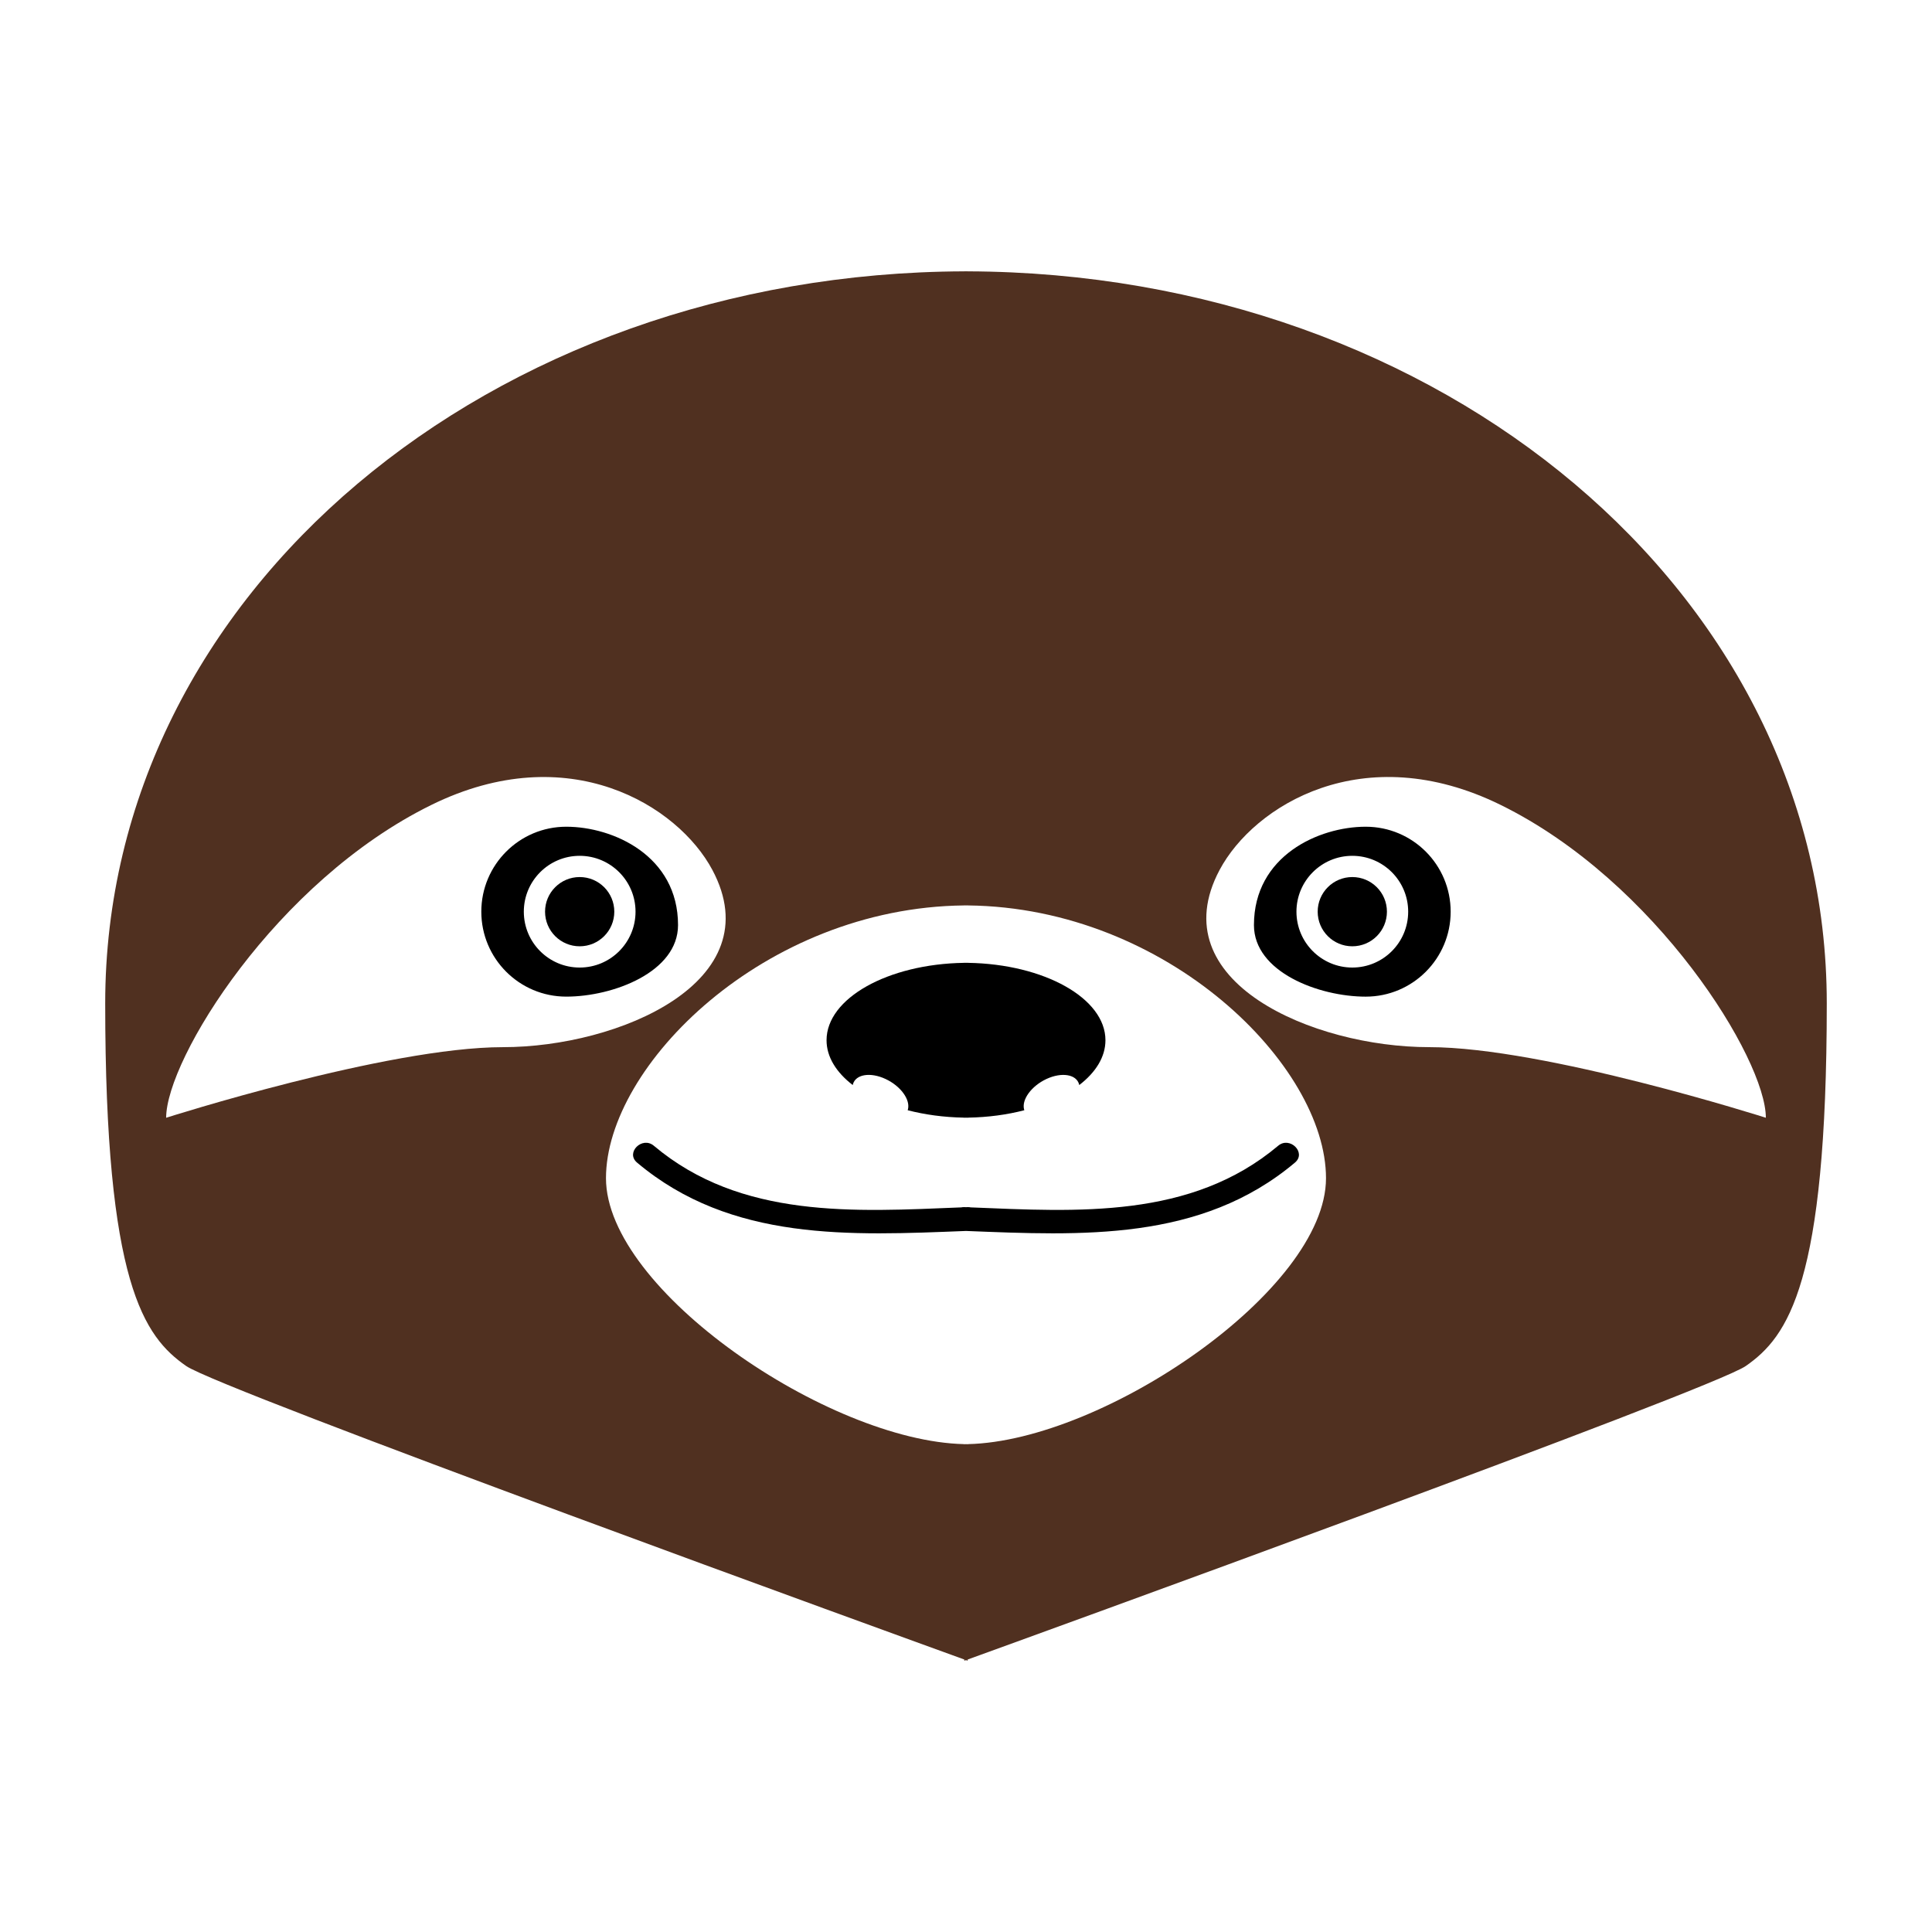
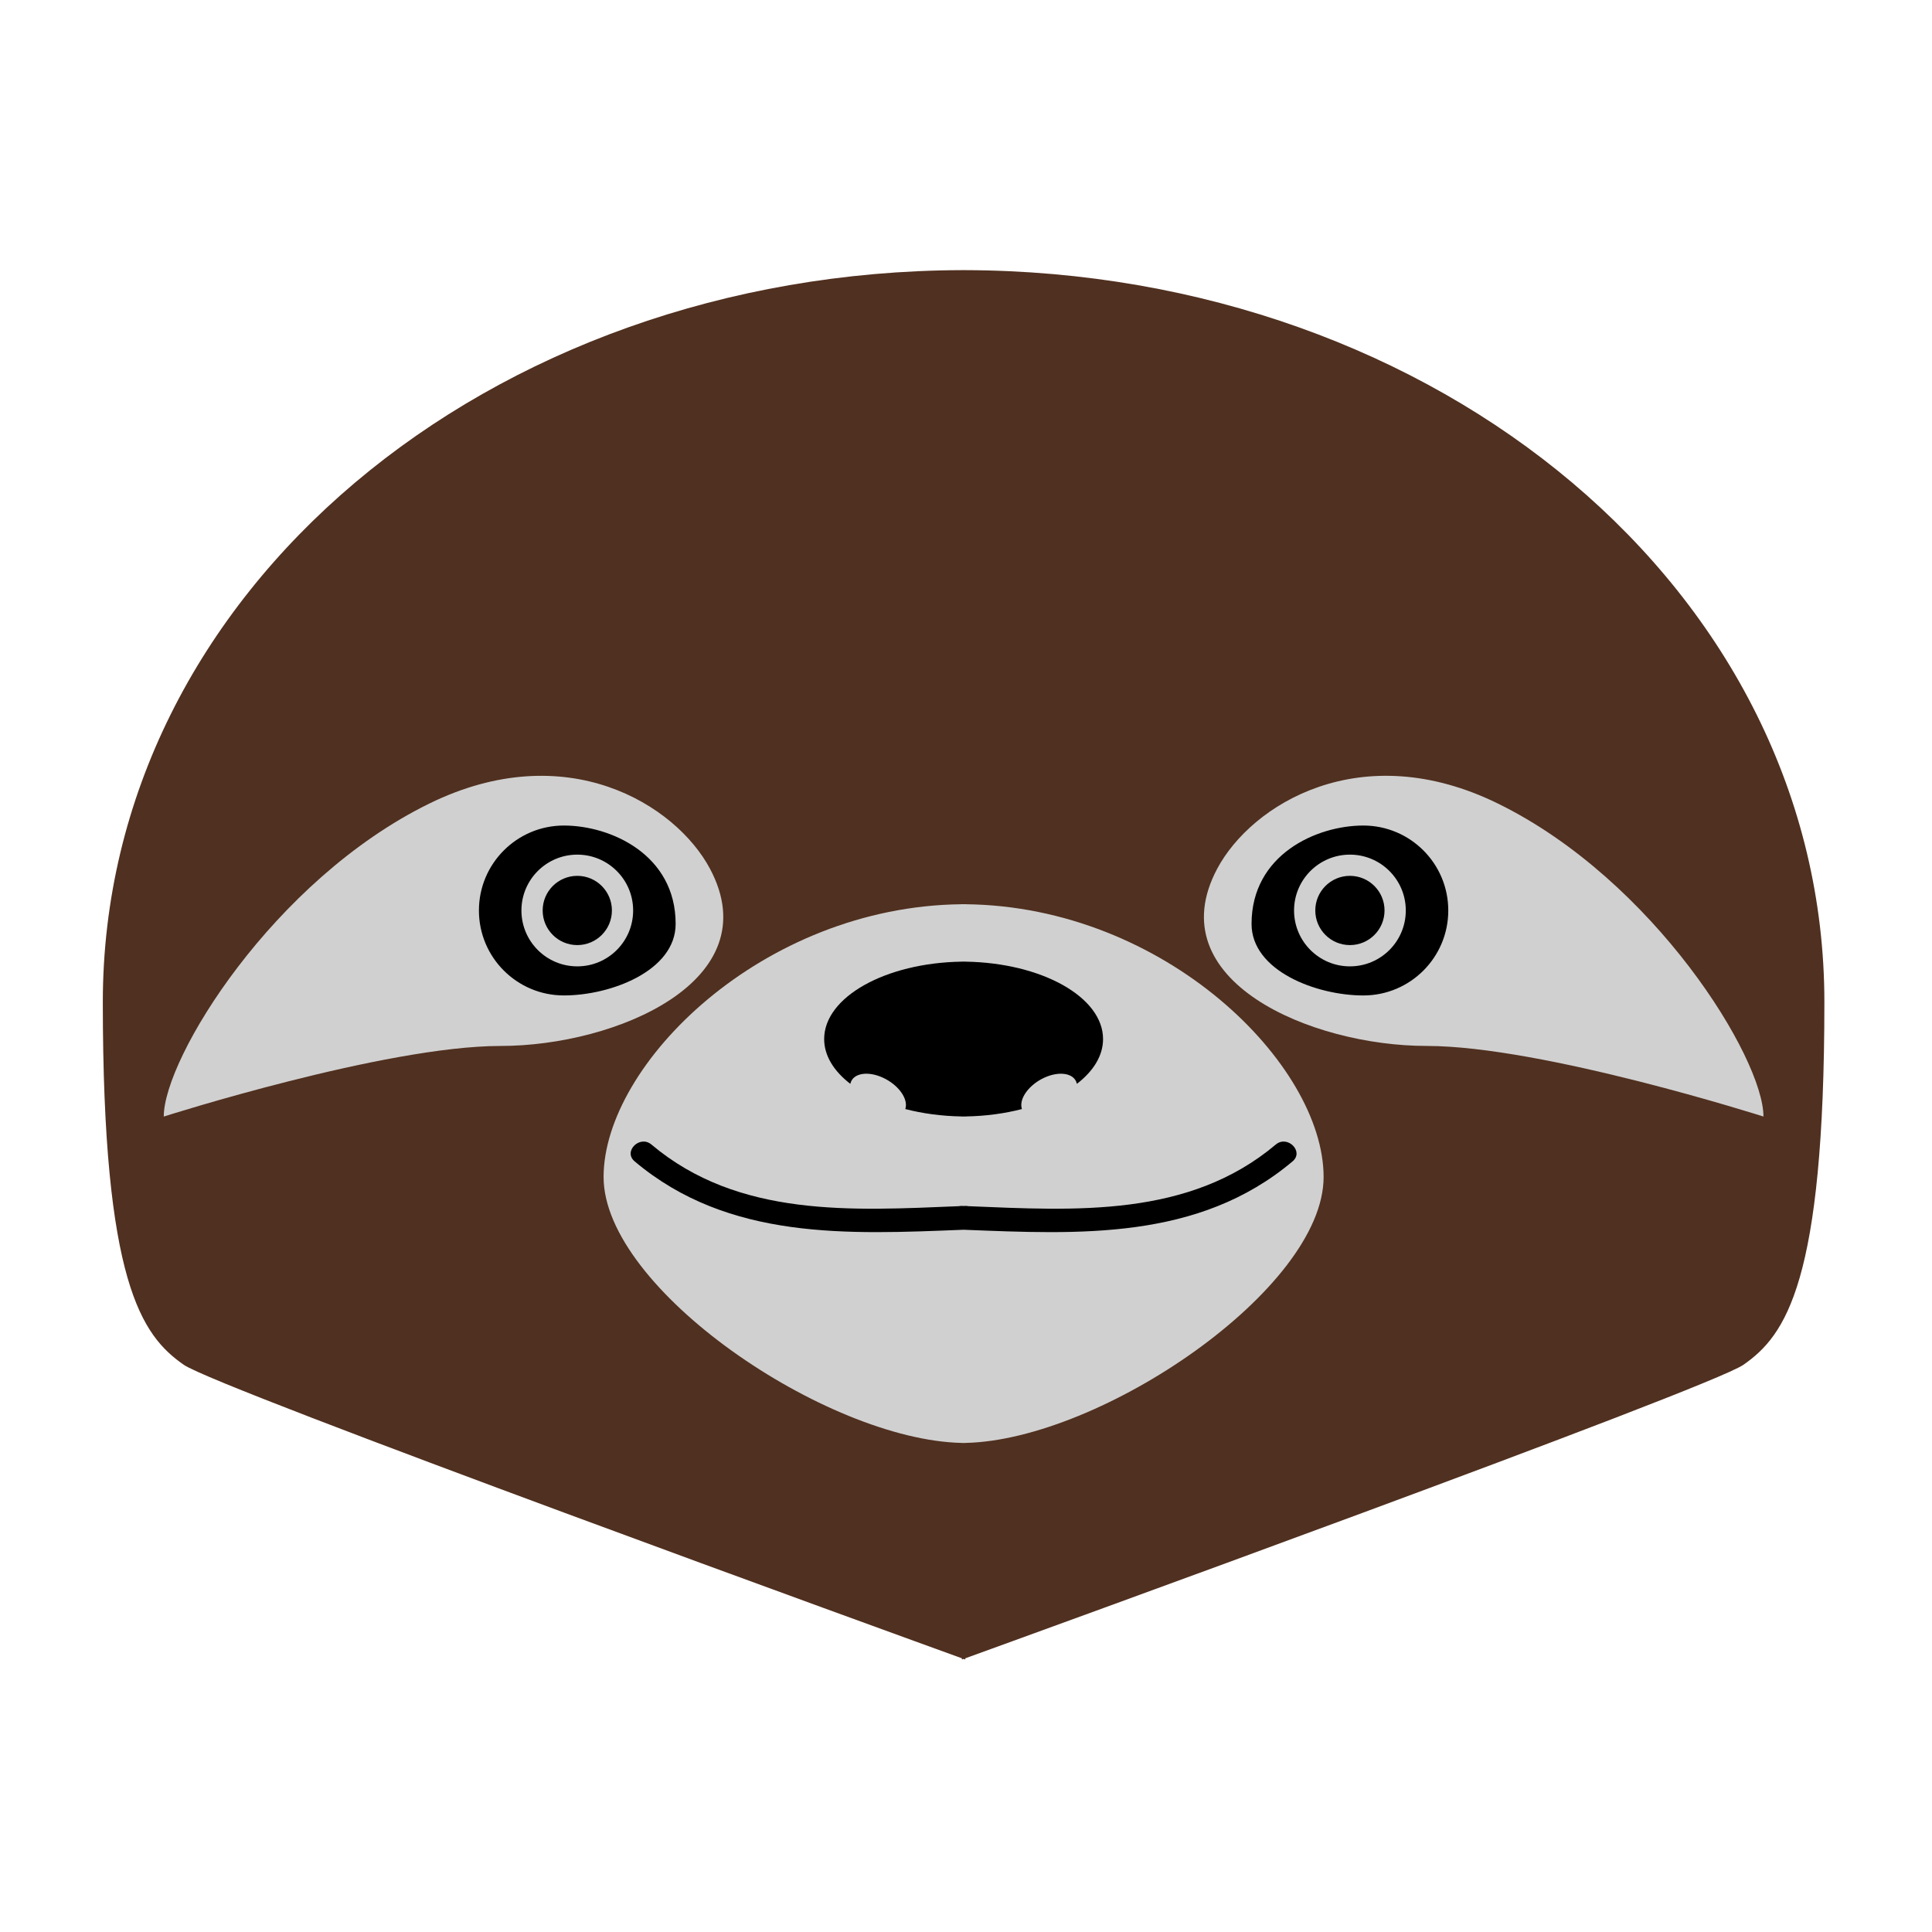
- <svg xmlns="http://www.w3.org/2000/svg" version="1.1" x="0px" y="0px" viewBox="78 61 101 101" enable-background="new 78 61 101 101" xml:space="preserve">
+ <svg xmlns="http://www.w3.org/2000/svg" version="1.1" x="0px" y="0px" viewBox=".5 2 101 101" enable-background="new 78 61 101 101" xml:space="preserve">
  <g>
-     <path d="M128.607,111.335v-0.003c-0.036,0-0.072,0.001-0.107,0.001c-0.036,0-0.072-0.001-0.108-0.001v0.003   c-3.974,0.062-7.182,1.85-7.182,4.046c0,0.873,0.509,1.682,1.37,2.343c0.003-0.015,0.005-0.029,0.009-0.044   c0.148-0.52,0.911-0.644,1.704-0.274c0.793,0.368,1.316,1.089,1.167,1.608c-0.002,0.01-0.006,0.018-0.009,0.026   c0.897,0.232,1.893,0.37,2.942,0.387v0.004c0.036,0,0.072-0.002,0.108-0.002c0.036,0,0.071,0.002,0.107,0.002v-0.004   c1.05-0.017,2.045-0.154,2.942-0.387c-0.003-0.009-0.007-0.017-0.01-0.026c-0.148-0.52,0.375-1.239,1.167-1.608   c0.794-0.369,1.557-0.245,1.704,0.274c0.004,0.015,0.006,0.029,0.009,0.044c0.861-0.661,1.37-1.47,1.37-2.343   C135.79,113.185,132.582,111.397,128.607,111.335z" />
-     <path fill="#503020" d="M128.588,75.185v-0.002c-0.029,0-0.059,0.001-0.088,0.001c-0.03,0-0.06-0.001-0.089-0.001v0.002   c-24.723,0.08-44.911,16.787-44.911,38.27c0,14.65,2.026,17.419,4.232,18.956c1.778,1.239,37.837,14.314,40.679,15.344v0.063   c0,0,0.031-0.011,0.089-0.031c0.058,0.021,0.088,0.031,0.088,0.031v-0.063c2.841-1.029,38.901-14.104,40.678-15.344   c2.206-1.537,4.233-4.306,4.233-18.956C173.5,91.972,153.312,75.265,128.588,75.185z M86.686,119.434   c0-3.054,5.712-12.353,13.876-16.36c7.163-3.517,12.883,0.035,14.679,3.404c3.116,5.846-4.902,9.265-10.95,9.265   S86.686,119.434,86.686,119.434z M128.607,136.495v0.004c-0.035,0-0.072-0.002-0.107-0.002c-0.036,0-0.073,0.002-0.108,0.002   v-0.004c-7.069-0.158-18.713-8.047-18.713-13.902c0-5.874,8.277-14.146,18.713-14.259v-0.003c0.036,0,0.072,0.002,0.108,0.002   c0.036,0,0.071-0.002,0.107-0.002v0.003c10.437,0.113,18.713,8.385,18.713,14.259C147.32,128.448,135.677,136.337,128.607,136.495z    M152.708,115.742c-6.048,0-14.065-3.419-10.95-9.265c1.796-3.369,7.516-6.921,14.68-3.404c8.164,4.008,13.876,13.307,13.876,16.36   C170.313,119.434,158.755,115.742,152.708,115.742z" />
-     <path fill="none" stroke="#000000" stroke-width="5" stroke-miterlimit="10" d="M83.5,116.38" />
-     <path d="M149.396,104.219c-2.452,0-5.843,1.521-5.843,5.143c0,2.453,3.391,3.74,5.843,3.74c2.453,0,4.441-1.988,4.441-4.441   C153.838,106.208,151.85,104.219,149.396,104.219z M148.695,111.581c-1.612,0-2.92-1.308-2.92-2.921c0-1.612,1.308-2.92,2.92-2.92   c1.613,0,2.921,1.308,2.921,2.92C151.616,110.273,150.309,111.581,148.695,111.581z" />
-     <circle cx="148.695" cy="108.66" r="1.81" />
-     <path d="M144.819,120.897c-4.556,3.837-10.505,3.448-16.071,3.222c-0.049-0.01-0.102-0.016-0.159-0.014   c-0.03,0.001-0.059,0.002-0.089,0.004c-0.03-0.002-0.06-0.003-0.089-0.004c-0.058-0.002-0.11,0.004-0.159,0.014   c-5.566,0.227-11.516,0.615-16.071-3.222c-0.609-0.514-1.493,0.361-0.879,0.879c4.919,4.144,11.175,3.813,17.198,3.575   c6.023,0.238,12.278,0.568,17.198-3.575C146.312,121.259,145.428,120.384,144.819,120.897z" />
-     <path fill="none" stroke="#000000" stroke-width="5" stroke-miterlimit="10" d="M173.5,116.38" />
-     <path d="M107.603,104.219c-2.453,0-4.441,1.989-4.441,4.441c0,2.453,1.988,4.441,4.441,4.441c2.453,0,5.843-1.287,5.843-3.74   C113.446,105.74,110.056,104.219,107.603,104.219z M108.304,111.581c-1.613,0-2.92-1.308-2.92-2.921c0-1.612,1.308-2.92,2.92-2.92   s2.92,1.308,2.92,2.92C111.224,110.273,109.917,111.581,108.304,111.581z" />
-     <circle cx="108.304" cy="108.66" r="1.81" />
+     <ellipse ry="24.469" rx="43.875" id="svg_12" cy="58.469" cx="50.5" fill="#d0d0d0" />
+     <g id="svg_1">
+       <path id="svg_2" d="m50.982,52.273l0,-0.003c-0.036,0 -0.072,0.001 -0.107,0.001c-0.036,0 -0.072,-0.001 -0.108,-0.001l0,0.003c-3.974,0.062 -7.182,1.85 -7.182,4.046c0,0.873 0.509,1.682 1.37,2.343c0.003,-0.015 0.005,-0.029 0.009,-0.044c0.148,-0.52 0.911,-0.644 1.704,-0.274c0.793,0.368 1.316,1.089 1.167,1.608c-0.002,0.01 -0.006,0.018 -0.009,0.026c0.897,0.232 1.893,0.37 2.942,0.387l0,0.004c0.036,0 0.072,-0.002 0.108,-0.002c0.036,0 0.071,0.002 0.107,0.002l0,-0.004c1.05,-0.017 2.045,-0.154 2.942,-0.387c-0.003,-0.009 -0.007,-0.017 -0.01,-0.026c-0.148,-0.52 0.375,-1.239 1.167,-1.608c0.794,-0.369 1.557,-0.245 1.704,0.274c0.004,0.015 0.006,0.029 0.009,0.044c0.861,-0.661 1.37,-1.47 1.37,-2.343c0,-2.196 -3.208,-3.984 -7.183,-4.046z" />
+       <path id="svg_3" d="m50.963,16.122l0,-0.002c-0.029,0 -0.059,0.001 -0.088,0.001c-0.03,0 -0.06,-0.001 -0.089,-0.001l0,0.002c-24.723,0.08 -44.911,16.787 -44.911,38.27c0,14.65 2.026,17.419 4.232,18.956c1.778,1.239 37.837,14.314 40.679,15.344l0,0.063c0,0 0.031,-0.011 0.089,-0.031c0.058,0.021 0.088,0.031 0.088,0.031l0,-0.063c2.841,-1.029 38.901,-14.104 40.678,-15.344c2.206,-1.537 4.233,-4.306 4.233,-18.956c0.001,-21.483 -20.187,-38.19 -44.911,-38.27zm-41.902,44.249c0,-3.054 5.712,-12.353 13.876,-16.36c7.163,-3.517 12.883,0.035 14.679,3.404c3.116,5.846 -4.902,9.265 -10.95,9.265s-17.605,3.691 -17.605,3.691zm41.921,17.061l0,0.004c-0.035,0 -0.072,-0.002 -0.107,-0.002c-0.036,0 -0.073,0.002 -0.108,0.002l0,-0.004c-7.069,-0.158 -18.713,-8.047 -18.713,-13.902c0,-5.874 8.277,-14.146 18.713,-14.259l0,-0.003c0.036,0 0.072,0.002 0.108,0.002c0.036,0 0.071,-0.002 0.107,-0.002l0,0.003c10.437,0.113 18.713,8.385 18.713,14.259c0,5.855 -11.643,13.744 -18.713,13.902zm24.101,-20.753c-6.048,0 -14.065,-3.419 -10.95,-9.265c1.796,-3.369 7.516,-6.921 14.68,-3.404c8.164,4.008 13.876,13.307 13.876,16.36c-0.001,0.001 -11.559,-3.691 -17.606,-3.691z" fill="#503020" />
+       <path id="svg_4" d="m5.875,57.318" stroke-miterlimit="10" stroke-width="5" stroke="#000000" fill="none" />
+       <path id="svg_5" d="m71.771,45.157c-2.452,0 -5.843,1.521 -5.843,5.143c0,2.453 3.391,3.74 5.843,3.74c2.453,0 4.441,-1.988 4.441,-4.441c0.001,-2.453 -1.987,-4.442 -4.441,-4.442zm-0.701,7.362c-1.612,0 -2.92,-1.308 -2.92,-2.921c0,-1.612 1.308,-2.92 2.92,-2.92c1.613,0 2.921,1.308 2.921,2.92c0,1.613 -1.307,2.921 -2.921,2.921z" />
+       <circle id="svg_6" r="1.81" cy="49.597" cx="71.07" />
+       <path id="svg_7" d="m67.194,61.834c-4.556,3.837 -10.505,3.448 -16.071,3.222c-0.049,-0.01 -0.102,-0.016 -0.159,-0.014c-0.03,0.001 -0.059,0.002 -0.089,0.004c-0.03,-0.002 -0.06,-0.003 -0.089,-0.004c-0.058,-0.002 -0.11,0.004 -0.159,0.014c-5.566,0.227 -11.516,0.615 -16.071,-3.222c-0.609,-0.514 -1.493,0.361 -0.879,0.879c4.919,4.144 11.175,3.813 17.198,3.575c6.023,0.238 12.278,0.568 17.198,-3.575c0.614,-0.517 -0.27,-1.392 -0.879,-0.879z" />
+       <path id="svg_8" d="m95.875,57.318" stroke-miterlimit="10" stroke-width="5" stroke="#000000" fill="none" />
+       <path id="svg_9" d="m29.978,45.157c-2.453,0 -4.441,1.989 -4.441,4.441c0,2.453 1.988,4.441 4.441,4.441c2.453,0 5.843,-1.287 5.843,-3.74c0,-3.621 -3.39,-5.142 -5.843,-5.142zm0.701,7.362c-1.613,0 -2.92,-1.308 -2.92,-2.921c0,-1.612 1.308,-2.92 2.92,-2.92s2.92,1.308 2.92,2.92c0,1.613 -1.307,2.921 -2.92,2.921z" />
+       <circle id="svg_10" r="1.81" cy="49.597" cx="30.679" />
+     </g>
  </g>
</svg>
